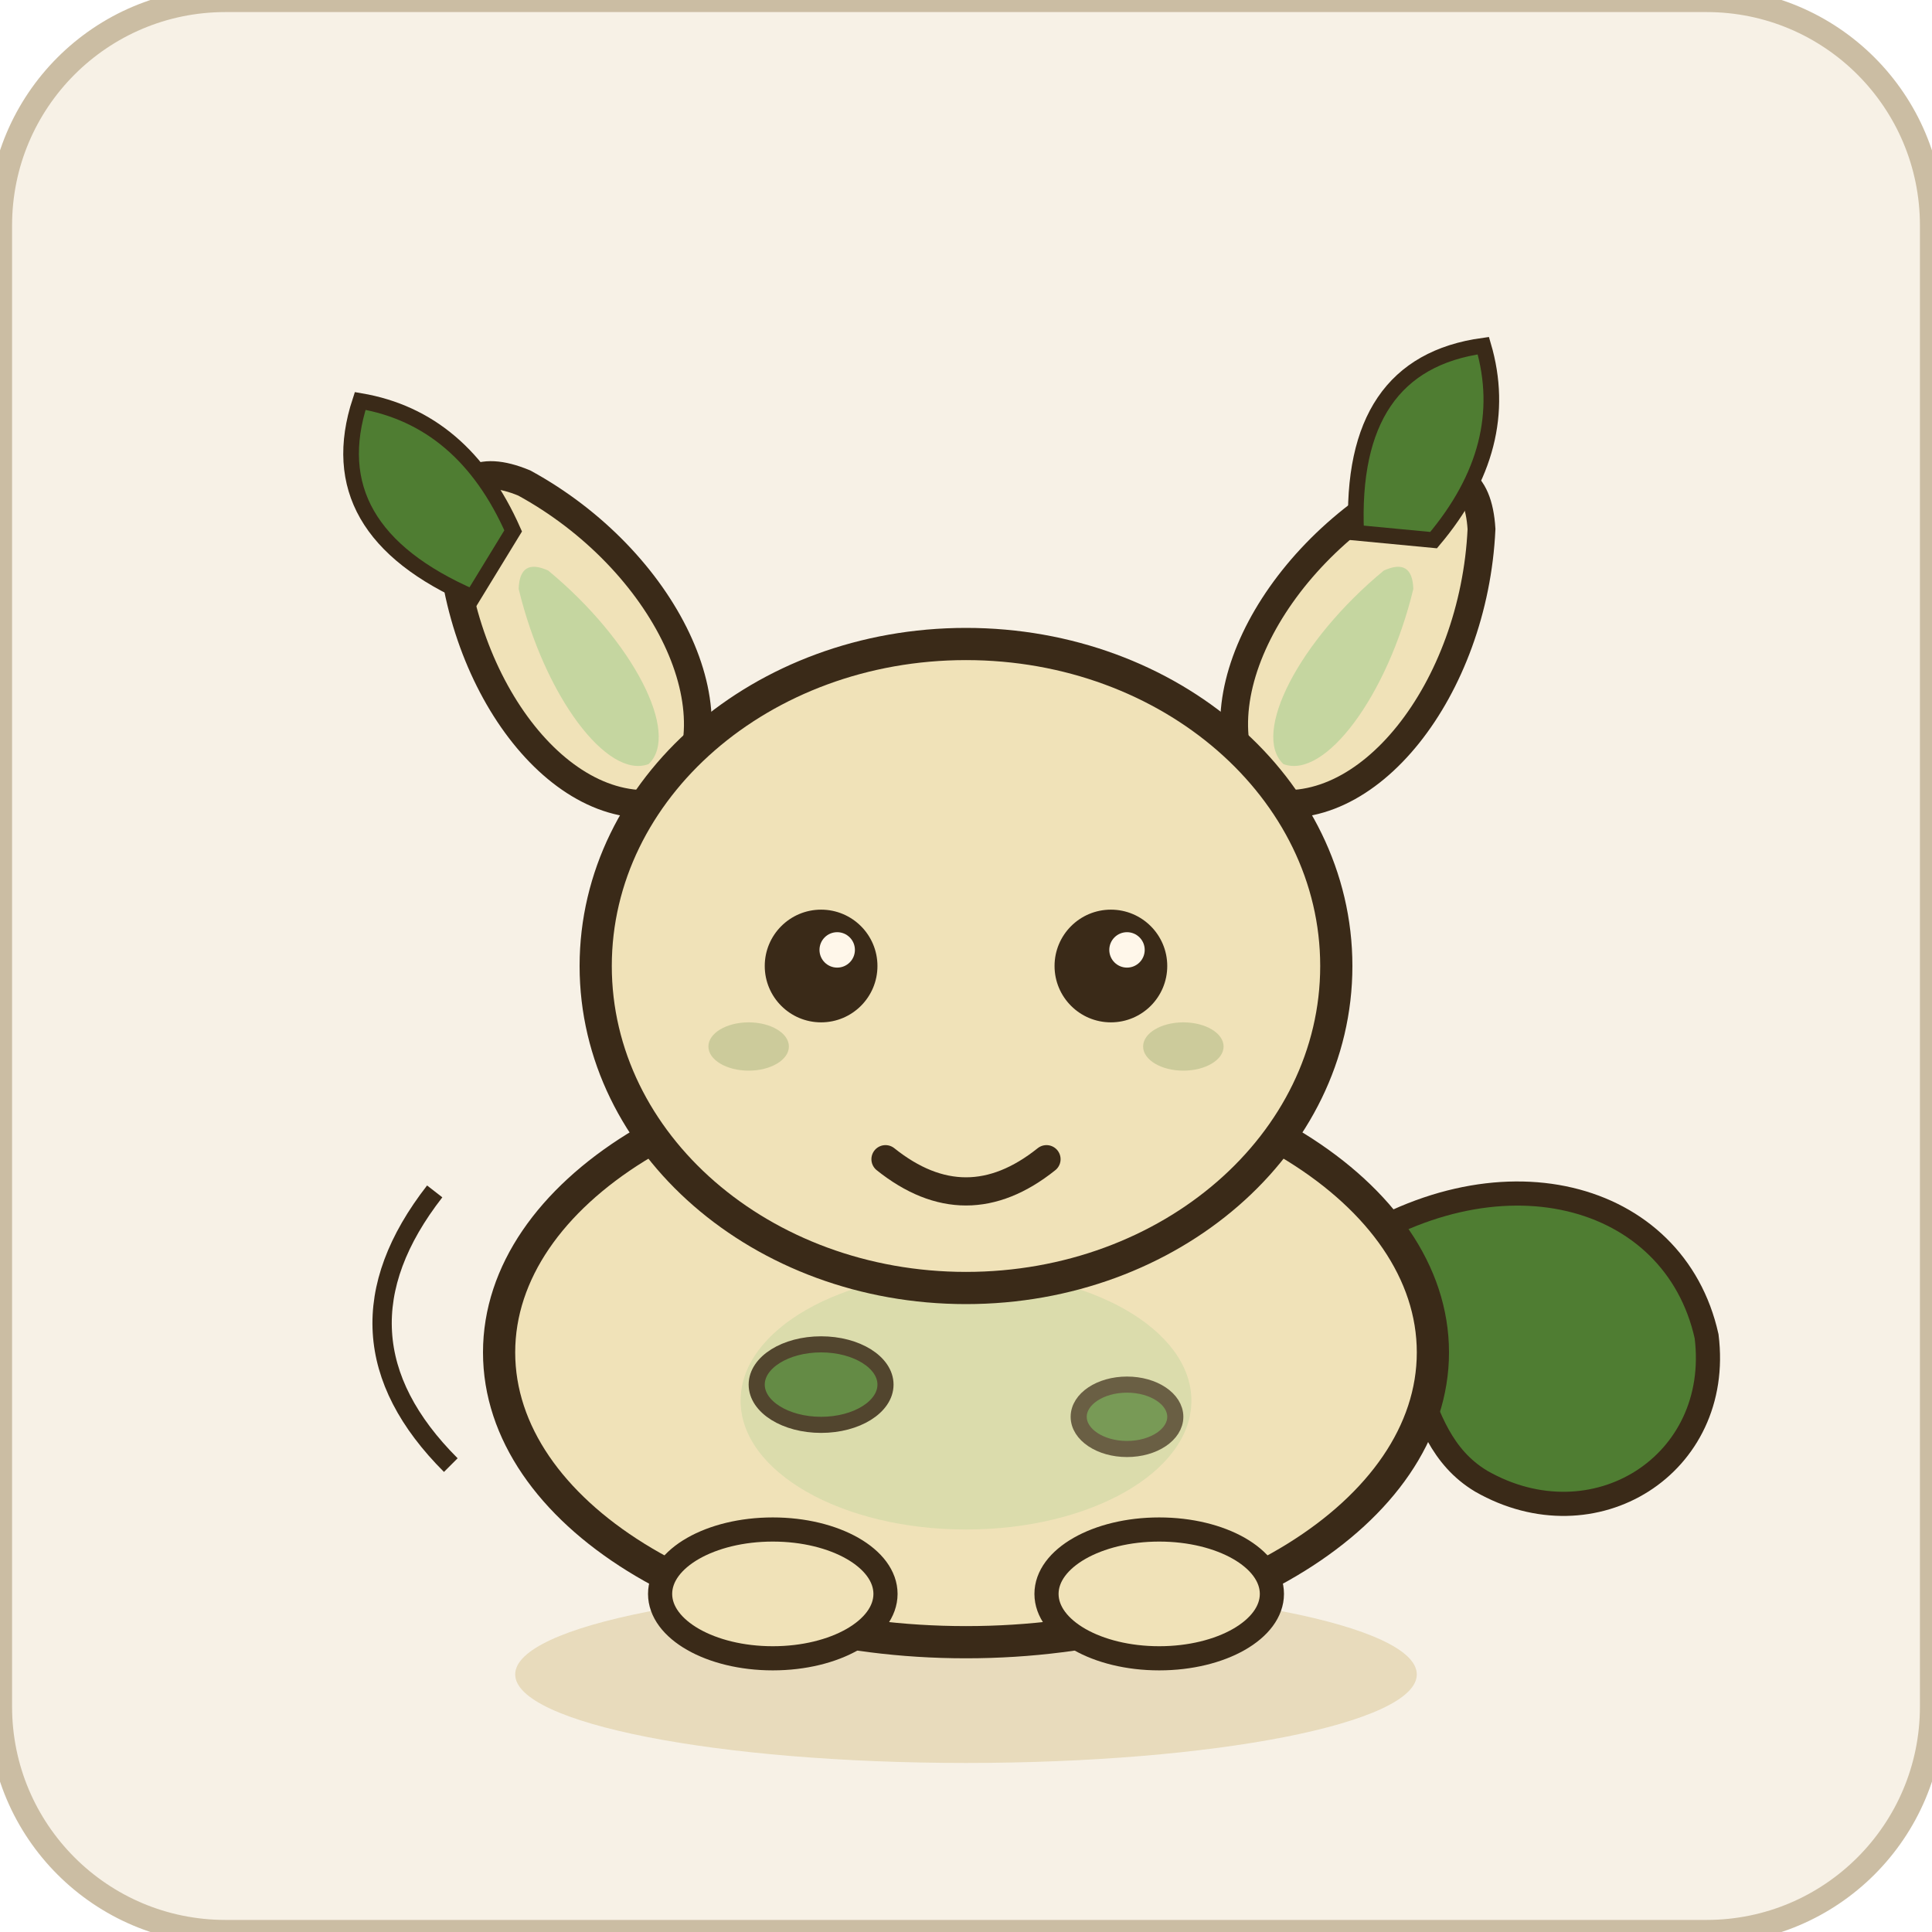
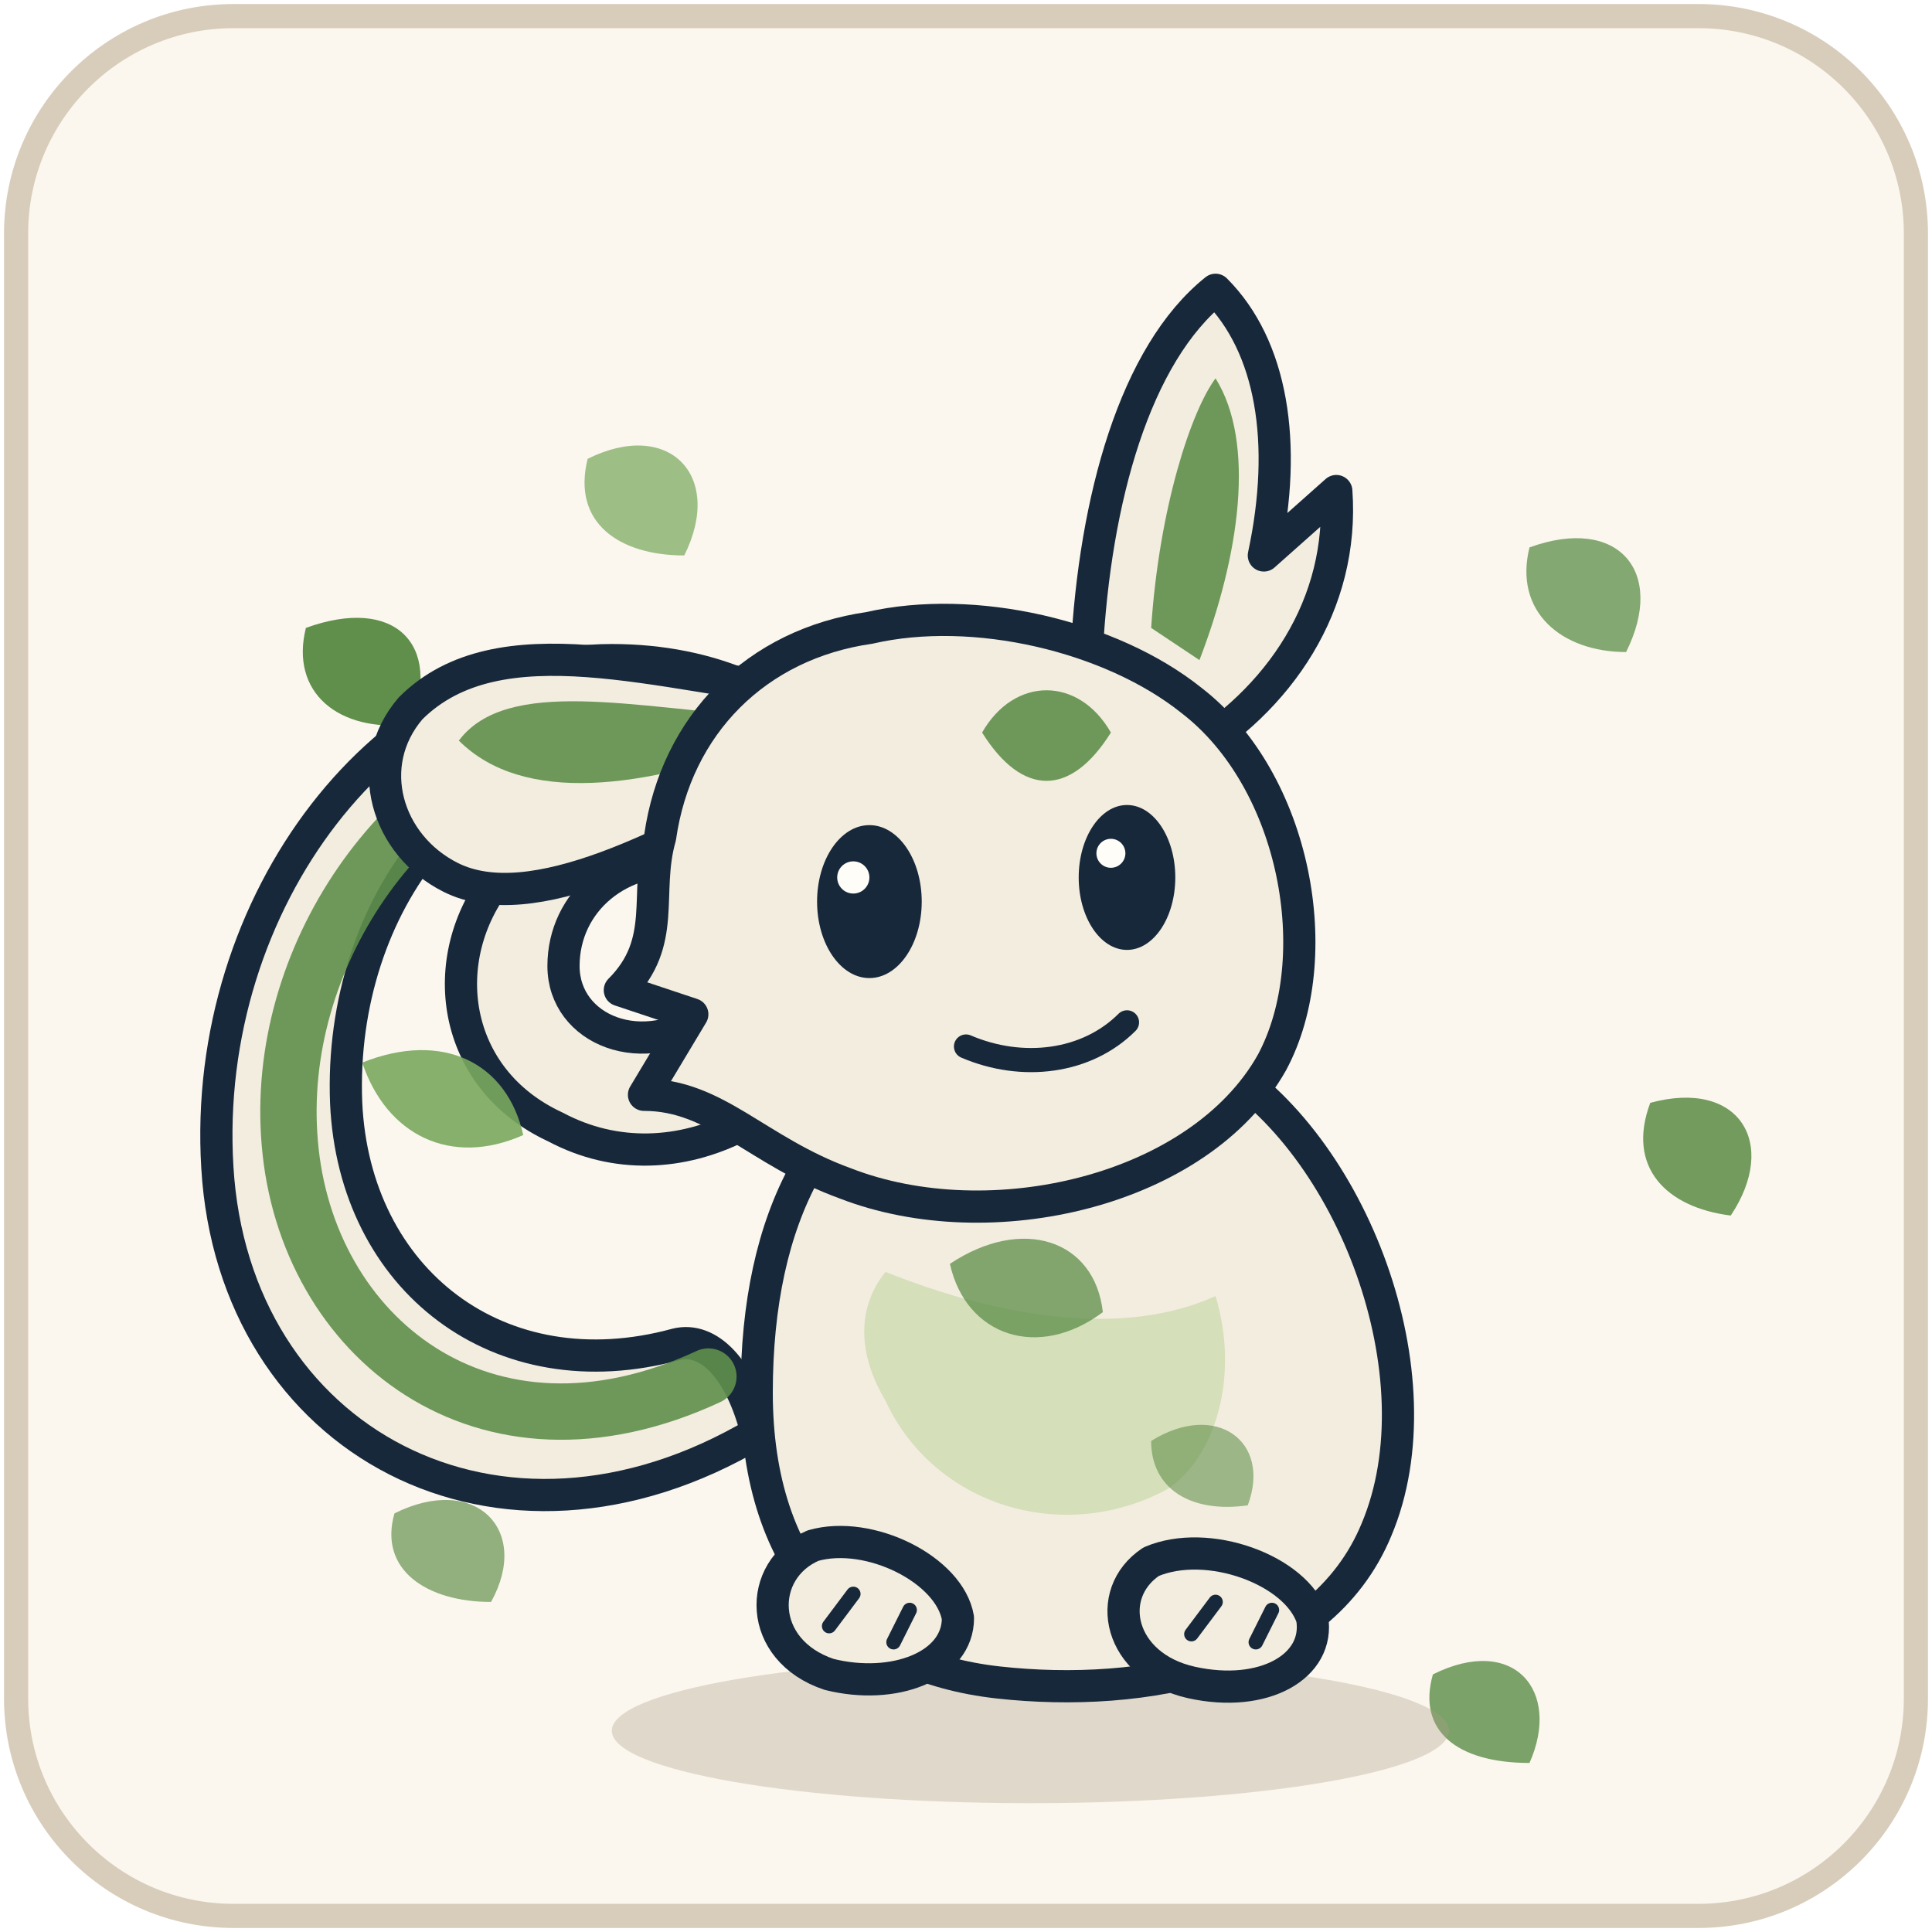
- <svg xmlns="http://www.w3.org/2000/svg" viewBox="0 0 240 240" width="240" height="240" role="img" data-gitty-class="earth" data-gitty-stage="adult" data-gitty-behavior="idle" data-gitty-face="neutral">
-   <style> .gitty-idle { animation: gitty-bob 2.6s ease-in-out infinite; } .gitty-playing { animation: gitty-play 0.7s ease-in-out infinite; } .gitty-eating { animation: gitty-nibble 0.55s ease-in-out infinite; } .gitty-resting { animation: gitty-bob 4s ease-in-out infinite; } .gitty-sleepy { animation: gitty-bob 3.4s ease-in-out infinite; } .gitty-sleeping, .gitty-hibernating { animation: gitty-breathe 4.8s ease-in-out infinite; } .gitty-playing .gitty-tail { animation: gitty-wag 0.8s ease-in-out infinite; } .gitty-idle .gitty-ear, .gitty-playing .gitty-ear { animation: gitty-ear 2.8s ease-in-out infinite; } .gitty-bubble { animation: gitty-rise 3s ease-in-out infinite; } .gitty-flame { animation: gitty-flicker 0.9s ease-in-out infinite; } .gitty-spark { animation: gitty-flicker 1.2s ease-in-out infinite; } .gitty-psy { animation: gitty-float 2.8s ease-in-out infinite; } .gitty-zzz { animation: gitty-fade 2.2s ease-in-out infinite; } .gitty-orbit { animation: gitty-spin 6s linear infinite; } .gitty-shadow-idle { animation: gitty-shadow-bob 2.6s ease-in-out infinite; } .gitty-shadow-playing { animation: gitty-shadow-play 0.7s ease-in-out infinite; } .gitty-shadow-eating { animation: gitty-shadow-nibble 0.55s ease-in-out infinite; } .gitty-shadow-resting { animation: gitty-shadow-bob 4s ease-in-out infinite; } .gitty-shadow-sleepy { animation: gitty-shadow-bob 3.4s ease-in-out infinite; } .gitty-shadow-sleeping, .gitty-shadow-hibernating { animation: gitty-shadow-breathe 4.8s ease-in-out infinite; } @keyframes gitty-bob { 0%, 100% { transform: translateY(0); } 50% { transform: translateY(-4px); } } @keyframes gitty-play { 0%, 100% { transform: translateY(0) rotate(0deg); } 30% { transform: translateY(-6px) rotate(-5deg); } 70% { transform: translateY(-2px) rotate(5deg); } } @keyframes gitty-nibble { 0%, 100% { transform: translateY(0); } 50% { transform: translateY(2px); } } @keyframes gitty-breathe { 0%, 100% { transform: scale(1); } 50% { transform: scale(1.018); } } @keyframes gitty-wag { 0%, 100% { transform: rotate(0deg); } 50% { transform: rotate(16deg); } } @keyframes gitty-ear { 0%, 78%, 100% { transform: rotate(0deg); } 88% { transform: rotate(-9deg); } } @keyframes gitty-rise { 0%, 100% { opacity: 0.35; transform: translateY(0); } 50% { opacity: 0.9; transform: translateY(-8px); } } @keyframes gitty-flicker { 0%, 100% { opacity: 0.65; } 50% { opacity: 1; } } @keyframes gitty-float { 0%, 100% { transform: translateY(0); } 50% { transform: translateY(-6px); } } @keyframes gitty-fade { 0%, 100% { opacity: 0.25; } 50% { opacity: 0.8; } } @keyframes gitty-spin { to { transform: rotate(360deg); } } @keyframes gitty-shadow-bob { 0%, 100% { transform: scale(1); } 50% { transform: scale(0.72); } } @keyframes gitty-shadow-play { 0%, 100% { transform: scale(1); } 30% { transform: scale(0.58); } 70% { transform: scale(0.82); } } @keyframes gitty-shadow-nibble { 0%, 100% { transform: scale(1); } 50% { transform: scale(1.12); } } @keyframes gitty-shadow-breathe { 0%, 100% { transform: scale(1); } 50% { transform: scale(1.05); } } @media (max-width: 96px) { .gitty-detail { display: none; } } @media (prefers-reduced-motion: reduce) { .gitty-idle, .gitty-playing, .gitty-eating, .gitty-resting, .gitty-sleepy, .gitty-sleeping, .gitty-hibernating, .gitty-bubble, .gitty-flame, .gitty-spark, .gitty-psy, .gitty-zzz, .gitty-orbit, .gitty-playing .gitty-tail, .gitty-idle .gitty-ear, .gitty-playing .gitty-ear, .gitty-shadow-idle, .gitty-shadow-playing, .gitty-shadow-eating, .gitty-shadow-resting, .gitty-shadow-sleepy, .gitty-shadow-sleeping, .gitty-shadow-hibernating { animation: none; } } </style>
-   <rect width="240" height="240" rx="28" fill="#f7f1e6" stroke="#cbbda3" stroke-width="3" />
-   <g transform="translate(120 150) scale(1) translate(-120 -150)">
-     <g transform="translate(120 208)">
-       <g class="gitty-shadow gitty-shadow-idle">
-         <ellipse cx="0" cy="0" rx="56" ry="11" fill="#d4c089" opacity="0.45" />
+ <svg xmlns="http://www.w3.org/2000/svg" viewBox="0 0 240 240" width="240" height="240" role="img" data-prototype-class="earth" data-prototype-stage="adult" data-prototype-mood="neutral" data-prototype-hunger="full" data-prototype-behavior="idle" data-prototype-expression="neutral" data-class-effect-level="adult" data-gitty-class="earth" data-gitty-stage="adult" data-gitty-body="adult" data-gitty-behavior="idle" data-gitty-face="neutral">
+   <style> .gitty-character { animation: gitty-breathe 3.8s ease-in-out infinite; transform-box: fill-box; transform-origin: 50% 100%; } .gitty-tail { animation: tail-idle 4.2s ease-in-out infinite; transform-box: fill-box; transform-origin: 80% 80%; } .gitty-eyes { animation: gitty-blink 5.6s ease-in-out infinite; transform-box: fill-box; transform-origin: center; } .stage-hatchling .gitty-ears, .stage-baby .gitty-ears { transform: scale(1.1); transform-box: fill-box; transform-origin: 50% 100%; } .stage-mature .gitty-tail { transform: scale(1.04); transform-box: fill-box; transform-origin: 85% 85%; } .behavior-sleeping .gitty-anatomy, .behavior-hibernating .gitty-anatomy { transform-origin: 50% 100%; } .food-bowl { animation: food-bowl-nudge 2.4s ease-in-out infinite; transform-box: fill-box; transform-origin: center; } .play-ball { animation: play-ball-bounce 1.4s ease-in-out infinite; transform-box: fill-box; transform-origin: center; } .sleep-zzz, .sleep-particle { animation: sleep-float 3s ease-in-out infinite; transform-box: fill-box; transform-origin: center; } .sleep-particle-2 { animation-delay: -1.4s; animation-duration: 3.8s; } @keyframes gitty-breathe { 0%, 100% { transform: translateY(0) scaleY(1); } 50% { transform: translateY(-1px) scaleY(1.012); } } @keyframes gitty-blink { 0%, 44%, 48%, 100% { transform: scaleY(1); } 46% { transform: scaleY(.08); } } @keyframes tail-idle { 0%, 100% { transform: rotate(-1deg); } 50% { transform: rotate(3deg); } } @keyframes food-bowl-nudge { 0%, 70%, 100% { transform: translateX(0); } 82% { transform: translateX(-2px); } } @keyframes play-ball-bounce { 0%, 100% { transform: translateY(0) rotate(-4deg); } 50% { transform: translateY(-7px) rotate(9deg); } } @keyframes sleep-float { 0%, 100% { opacity: .35; transform: translateY(3px); } 50% { opacity: .9; transform: translateY(-5px); } } @media (prefers-reduced-motion: reduce) { .gitty-character, .gitty-tail, .gitty-eyes, .earth-leaf, .water-bubble, .water-drop, .air-wind, .air-spark, .fire-flame, .fire-ember, .psy-particle, .psy-character, .psy-shadow, .food-bowl, .play-ball, .sleep-zzz, .sleep-particle { animation: none !important; } } .class-earth .gitty-tail { animation-duration: 5.8s; } .earth-leaf { animation: earth-leaf-drift 6.4s ease-in-out infinite; transform-box: fill-box; transform-origin: center; } .leaf-2 { animation-duration: 7.8s; animation-delay: -2.1s; opacity: .76; } .leaf-3 { animation-duration: 5.9s; animation-delay: -4.2s; opacity: .88; } .leaf-4 { animation-duration: 8.6s; animation-delay: -1.3s; opacity: .68; } .leaf-5 { animation-duration: 7.1s; animation-delay: -5.4s; opacity: .82; } .leaf-6 { animation-duration: 9.2s; animation-delay: -3.2s; opacity: .72; } .leaf-7 { animation-duration: 7.5s; animation-delay: -1.7s; } .leaf-8 { animation-duration: 6.7s; animation-delay: -4.8s; } .leaf-9 { animation-duration: 8.2s; animation-delay: -2.6s; } @keyframes earth-leaf-drift { 0%, 100% { transform: translate(0, -4px) rotate(-8deg); } 50% { transform: translate(8px, 10px) rotate(24deg); } } </style>
+   <rect x="2" y="2" width="236" height="236" rx="27" fill="#fbf7ee" stroke="#d8cdbb" stroke-width="3" />
+   <g class="class-earth behavior-idle">
+     <g data-effect-tier="adult">
+       <g fill="#5f8f4a">
+         <path class="earth-leaf leaf-1" data-effect-element="leaf" d="M38 78 C49 74 55 80 51 90 C42 91 36 86 38 78Z" />
+         <path class="earth-leaf leaf-2" data-effect-element="leaf" d="M190 68 C201 64 207 71 202 81 C194 81 188 76 190 68Z" />
+         <path class="earth-leaf leaf-3" data-effect-element="leaf" d="M205 137 C216 134 221 142 215 151 C207 150 202 145 205 137Z" />
+         <path class="earth-leaf leaf-4" data-effect-element="leaf" d="M49 188 C59 183 66 190 61 199 C53 199 47 195 49 188Z" />
+         <path class="earth-leaf leaf-5" data-effect-element="leaf" d="M178 208 C188 203 194 210 190 219 C181 219 176 215 178 208Z" />
      </g>
    </g>
-     <g class="gitty-idle">
-       <g data-gitty-body="adult">
-         <g transform="translate(166 148)">
-           <g class="gitty-tail">
-             <path d="M0 8 C20 -6 42 0 46 18 C48 34 32 44 18 36 C8 30 12 16 0 14Z" fill="#4f7d32" stroke="#3a2a18" stroke-width="3" />
+     <ellipse class="gitty-shadow" cx="128" cy="215" rx="52" ry="9" fill="#ad9e88" opacity=".34" />
+     <g class="stage-adult" data-anatomy-stage="adult">
+       <g class="gitty-character">
+         <g class="gitty-tail">
+           <path data-anatomy-part="tail" d="M94 178 C62 197 29 179 27 145 C25 112 48 82 76 82 C101 82 116 101 108 121 C102 138 84 148 69 140 C56 134 54 119 62 109 C68 102 79 101 86 107 C77 106 70 112 70 120 C70 128 80 132 88 126 C101 116 96 97 79 94 C59 91 42 112 43 137 C44 159 62 173 84 167 C88 166 92 170 94 178Z" fill="#f3eddf" stroke="#17283b" stroke-width="4" stroke-linecap="round" stroke-linejoin="round" />
+           <g class="stage-class-markings stage-class-markings-adult" opacity="0.9">
+             <path d="M88 171 C60 184 38 166 36 142 C34 119 50 96 71 91" fill="none" stroke="#5f8f4a" stroke-width="7" stroke-linecap="round" />
+             <path d="M45 132 C55 128 63 132 65 141 C56 145 48 141 45 132Z" fill="#79a85d" />
          </g>
        </g>
-         <g transform="translate(80 94) rotate(-32) scale(1.08)">
-           <g class="gitty-ear">
-             <path d="M0 6 C-12 2 -14 -18 -5 -34 Q0 -41 5 -34 C14 -18 12 2 0 6Z" fill="#f0e2b8" stroke="#3a2a18" stroke-width="3.2" />
-             <path d="M0 1 C-5 0 -6 -12 -2 -24 Q0 -27 2 -24 C6 -12 5 0 0 1Z" fill="#c5d6a0" />
-             <path d="M-7 -26 q-11 -16 1 -26 q9 8 7 22z" fill="#4f7d32" stroke="#3a2a18" stroke-width="1.8" />
+         <g class="gitty-body">
+           <path data-anatomy-part="body" d="M118 130 C102 136 94 151 94 173 C94 195 106 207 124 209 C142 211 164 207 171 190 C179 171 168 142 151 132 C141 126 128 126 118 130Z" fill="#f3eddf" stroke="#17283b" stroke-width="4" stroke-linecap="round" stroke-linejoin="round" />
+           <path d="M110 174 C116 187 132 192 145 185 C151 181 154 171 151 161 C140 166 125 164 110 158 C106 163 107 169 110 174Z" fill="#c9d9ac" opacity=".72" />
+           <g class="stage-class-markings stage-class-markings-adult" opacity="0.9">
+             <path d="M118 157 C127 151 136 154 137 163 C129 169 120 166 118 157Z" fill="#5f8f4a" opacity=".85" />
+             <path d="M143 179 C151 174 158 179 155 187 C148 188 143 185 143 179Z" fill="#5f8f4a" opacity=".65" />
          </g>
        </g>
-         <g transform="translate(160 94) rotate(32) scale(1.08)">
-           <g class="gitty-ear">
-             <path d="M0 6 C-12 2 -14 -18 -5 -34 Q0 -41 5 -34 C14 -18 12 2 0 6Z" fill="#f0e2b8" stroke="#3a2a18" stroke-width="3.2" />
-             <path d="M0 1 C-5 0 -6 -12 -2 -24 Q0 -27 2 -24 C6 -12 5 0 0 1Z" fill="#c5d6a0" />
-             <path d="M-7 -26 q-11 -16 1 -26 q9 8 7 22z" fill="#4f7d32" stroke="#3a2a18" stroke-width="1.8" />
+         <g class="gitty-ears">
+           <path data-anatomy-part="left-ear" d="M101 86 C82 84 62 77 51 88 C45 95 48 105 56 109 C66 114 83 105 99 96 C105 92 106 87 101 86Z" fill="#f3eddf" stroke="#17283b" stroke-width="4" stroke-linecap="round" stroke-linejoin="round" />
+           <path data-anatomy-part="right-ear" d="M135 81 C136 62 141 44 151 36 C158 43 160 55 157 69 L166 61 C167 75 159 87 147 94 C139 98 134 91 135 81Z" fill="#f3eddf" stroke="#17283b" stroke-width="4" stroke-linecap="round" stroke-linejoin="round" />
+           <g class="stage-class-markings stage-class-markings-adult" opacity="0.9">
+             <path d="M95 89 C79 88 63 84 57 92 C65 100 80 98 96 92Z" fill="#5f8f4a" />
+             <path d="M143 78 C144 63 148 51 151 47 C156 55 154 69 149 82Z" fill="#5f8f4a" />
          </g>
        </g>
-         <ellipse cx="120" cy="168" rx="58" ry="36" fill="#f0e2b8" stroke="#3a2a18" stroke-width="4" />
-         <ellipse cx="120" cy="174" rx="28" ry="16" fill="#c5d6a0" opacity="0.5" />
-         <ellipse cx="96" cy="198" rx="14" ry="8" fill="#f0e2b8" stroke="#3a2a18" stroke-width="3" />
-         <ellipse cx="144" cy="198" rx="14" ry="8" fill="#f0e2b8" stroke="#3a2a18" stroke-width="3" />
-         <ellipse cx="120" cy="120" rx="46" ry="40" fill="#f0e2b8" stroke="#3a2a18" stroke-width="4" />
+         <g class="gitty-head">
+           <path data-anatomy-part="head" d="M108 78 C94 80 84 90 82 104 C80 111 83 117 77 123 L86 126 L80 136 C89 136 94 143 105 147 C123 154 149 148 158 132 C165 119 161 97 148 87 C138 79 121 75 108 78Z" fill="#f3eddf" stroke="#17283b" stroke-width="4" stroke-linecap="round" stroke-linejoin="round" />
+           <g class="stage-class-markings stage-class-markings-adult" opacity="0.9">
+             <path d="M122 91 C126 84 134 84 138 91 C133 99 127 99 122 91Z" fill="#5f8f4a" />
+           </g>
+           <g>
+             <g class="gitty-face face-neutral">
+               <g class="gitty-eyes">
+                 <ellipse cx="108" cy="112" rx="6.5" ry="9.5" fill="#17283b" />
+                 <ellipse cx="140" cy="109" rx="6" ry="9" fill="#17283b" />
+                 <circle cx="106" cy="109" r="2" fill="#fffdf8" />
+                 <circle cx="138" cy="106" r="1.8" fill="#fffdf8" />
+               </g>
+               <path d="M120 130 C127 133 135 132 140 127" fill="none" stroke="#17283b" stroke-width="3" stroke-linecap="round" />
+             </g>
+           </g>
+         </g>
+         <g class="gitty-paws">
+           <path data-anatomy-part="left-paw" d="M101 192 C94 195 94 205 103 208 C111 210 119 207 119 201 C118 195 108 190 101 192Z" fill="#f3eddf" stroke="#17283b" stroke-width="4" stroke-linecap="round" stroke-linejoin="round" />
+           <path data-anatomy-part="right-paw" d="M143 194 C137 198 139 207 148 209 C157 211 164 207 163 201 C161 195 150 191 143 194Z" fill="#f3eddf" stroke="#17283b" stroke-width="4" stroke-linecap="round" stroke-linejoin="round" />
+           <path d="M103 202 L106 198 M111 204 L113 200 M148 203 L151 199 M156 204 L158 200" stroke="#17283b" stroke-width="1.8" stroke-linecap="round" />
+         </g>
      </g>
-       <g class="gitty-earth" fill="#4f7d32" stroke="#3a2a18" stroke-width="2">
-         <ellipse class="gitty-detail" cx="102" cy="172" rx="8" ry="5" opacity="0.85" />
-         <ellipse class="gitty-detail" cx="140" cy="176" rx="6" ry="4" opacity="0.7" />
-       </g>
-       <path class="gitty-detail" d="M54 148 q-14 18 2 34" fill="none" stroke="#3a2a18" stroke-width="2.4" />
-       <circle cx="102" cy="120" r="7" fill="#3a2a18" />
-       <circle cx="138" cy="120" r="7" fill="#3a2a18" />
-       <circle cx="104" cy="118" r="2.2" fill="#fff7ea" />
-       <circle cx="140" cy="118" r="2.2" fill="#fff7ea" />
-       <ellipse cx="93" cy="130" rx="5" ry="3" fill="#4f7d32" opacity="0.22" />
-       <ellipse cx="147" cy="130" rx="5" ry="3" fill="#4f7d32" opacity="0.22" />
-       <path d="M110 144 q10 8 20 0" fill="none" stroke="#3a2a18" stroke-width="3.5" stroke-linecap="round" />
+     </g>
+     <g data-effect-tier="adult">
+       <path class="earth-leaf leaf-6" data-effect-element="leaf" d="M73 57 C83 52 90 59 85 69 C77 69 71 65 73 57Z" fill="#79a85d" />
    </g>
  </g>
</svg>
